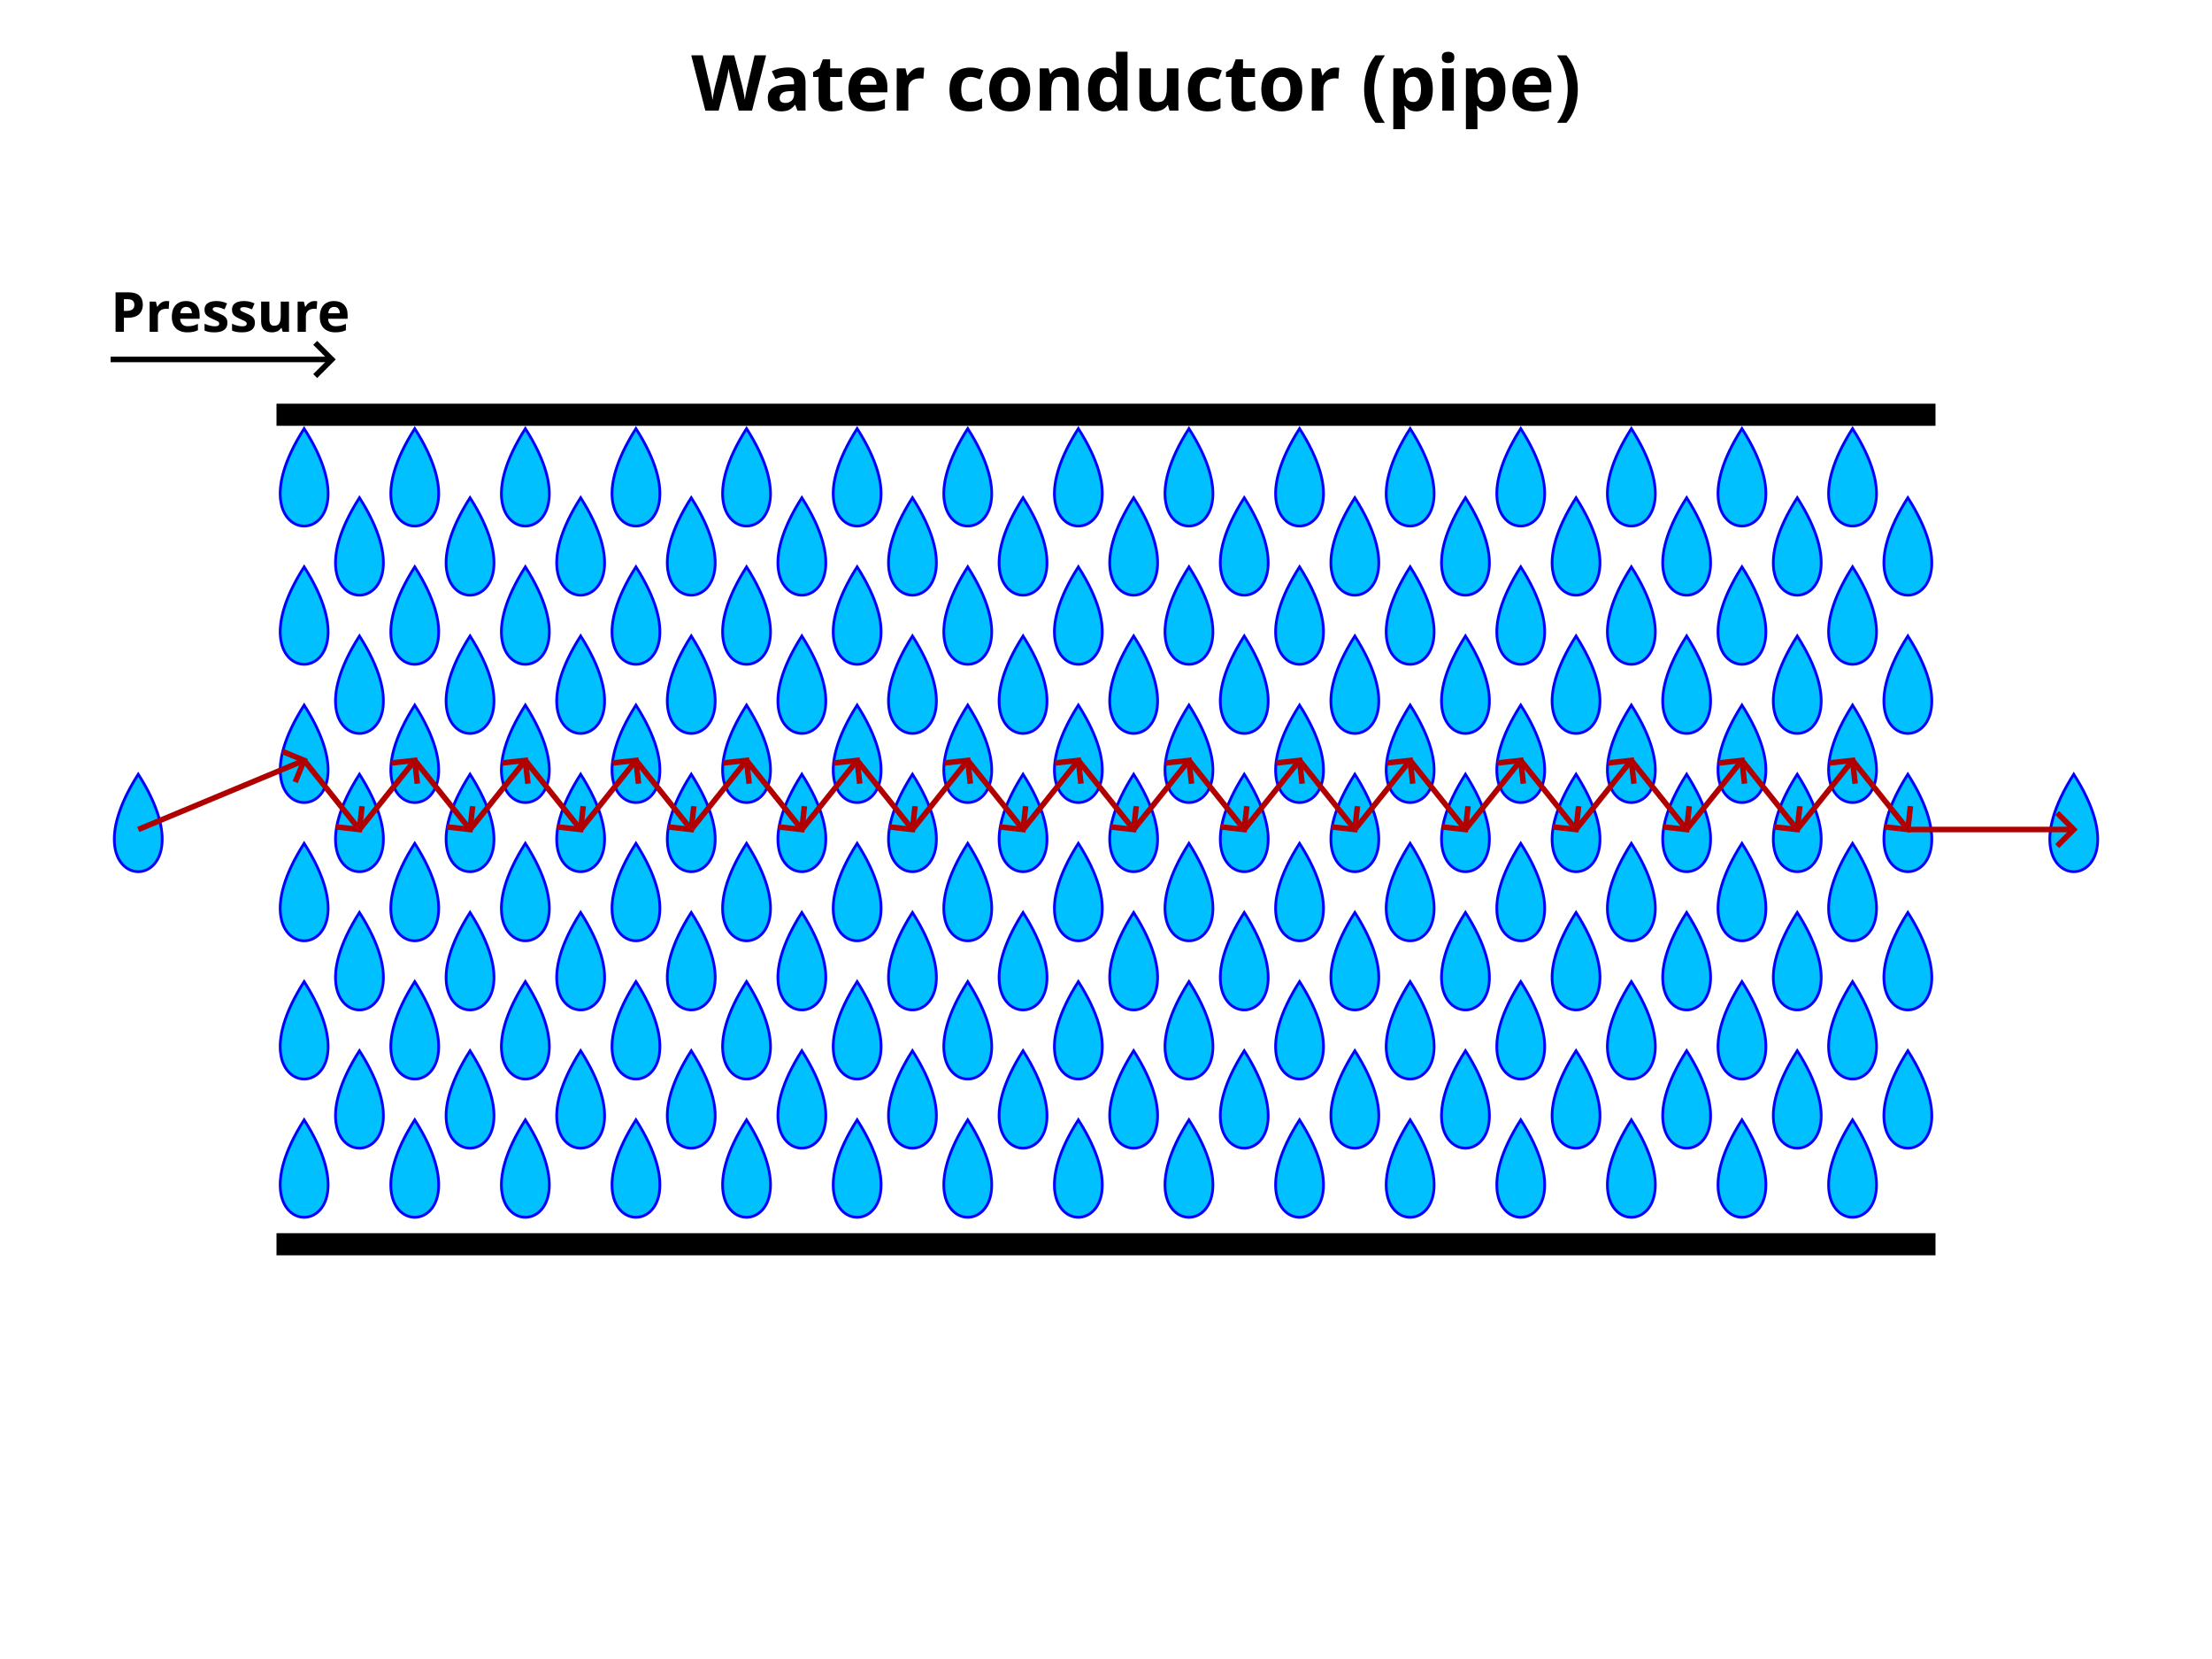
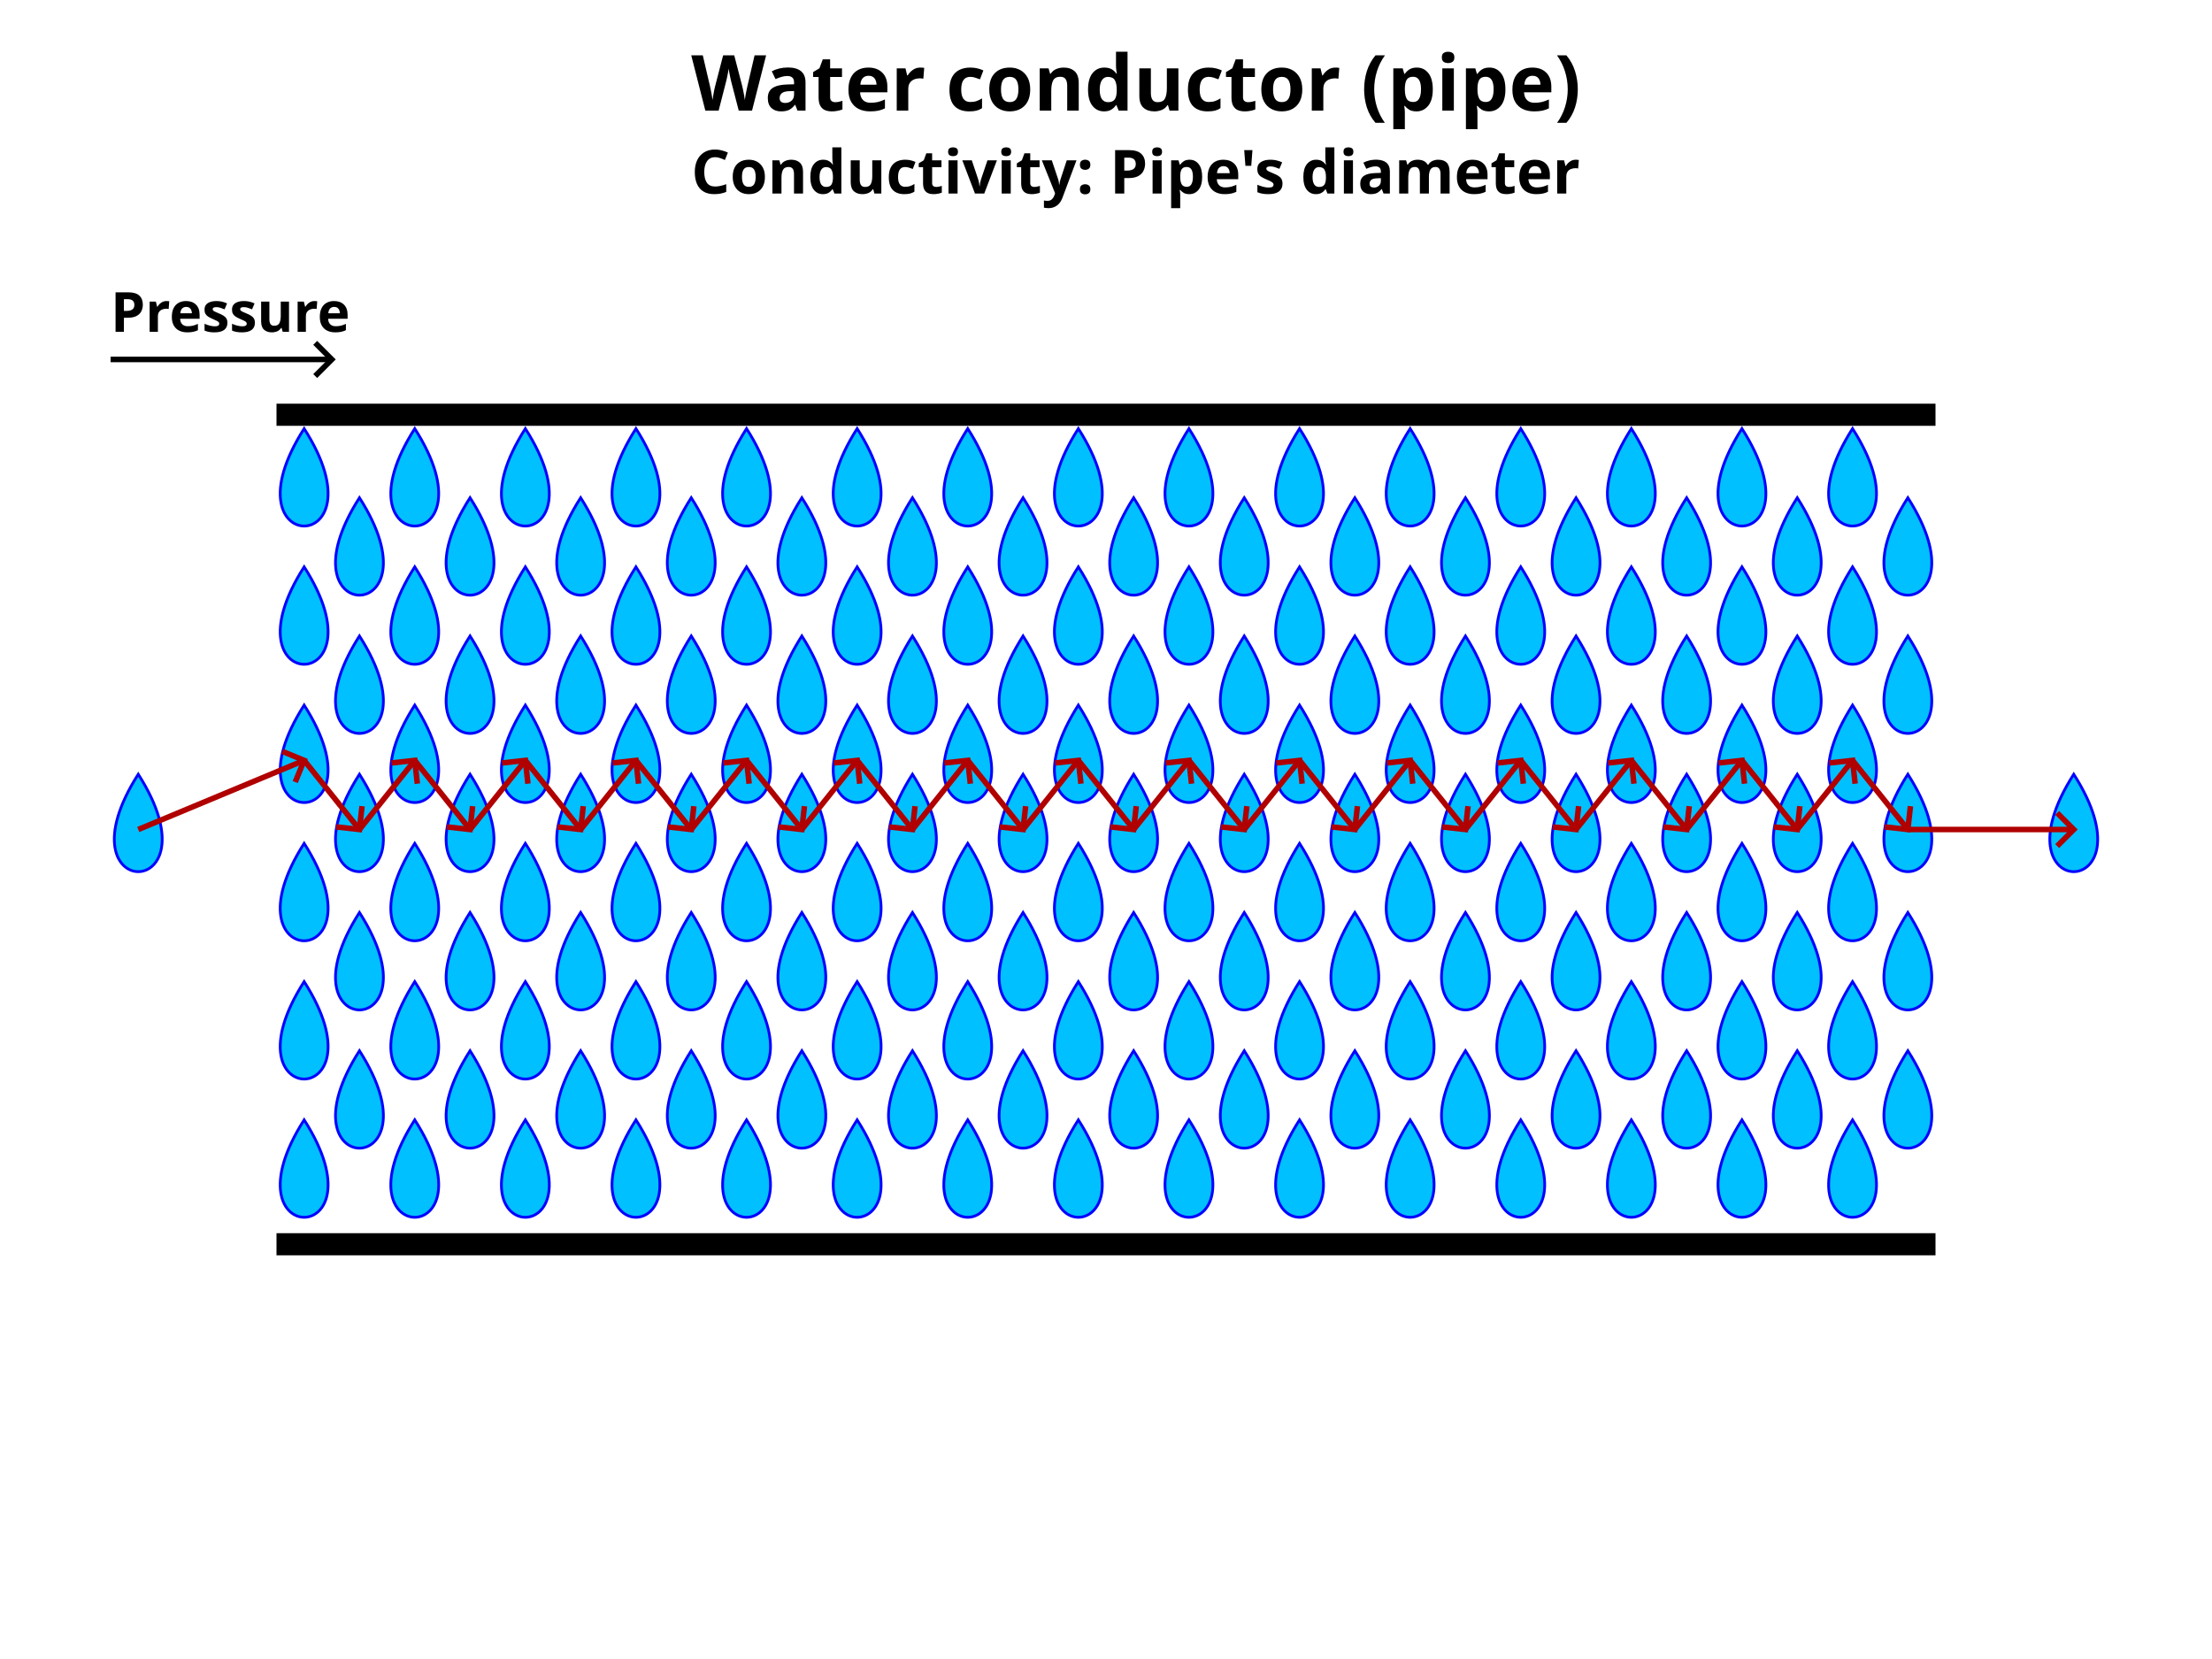
<svg xmlns="http://www.w3.org/2000/svg" xmlns:xlink="http://www.w3.org/1999/xlink" id="svg1" version="1.1" viewBox="0 0 800 600" width="800" height="600" preserveAspectRatio="xMidYMid" fill-rule="evenodd">
  <defs>
    <text id="headline" font-family="Ubuntu" font-size="28" font-weight="bold" fill="#000000">
      <tspan>Water conductor (pipe)</tspan>
    </text>
-     <text id="label_pressure" font-family="Ubuntu" font-size="20" font-weight="bold" fill="#000000">
+     <text id="title" font-family="Ubuntu" font-size="22" font-weight="bold" fill="#000000">
+       <tspan>Conductivity: Pipe's diameter</tspan>
+     </text>
+     <text id="pressure_label" font-family="Ubuntu" font-size="20" font-weight="bold" fill="#000000">
      <tspan>Pressure</tspan>
    </text>
    <path id="drop" d="m 0,0 c 30,47 -30,47 0,0 z" style="fill:#00c0ff;fill-opacity:1;stroke:#0000ff;stroke-width:1;stroke-opacity:1">
        </path>
    <g id="drops_line">
      <use xlink:href="#drop" />
      <use xlink:href="#drop" transform="translate(40,0)" />
      <use xlink:href="#drop" transform="translate(80,0)" />
      <use xlink:href="#drop" transform="translate(120,0)" />
      <use xlink:href="#drop" transform="translate(160,0)" />
      <use xlink:href="#drop" transform="translate(200,0)" />
      <use xlink:href="#drop" transform="translate(240,0)" />
      <use xlink:href="#drop" transform="translate(280,0)" />
      <use xlink:href="#drop" transform="translate(320,0)" />
      <use xlink:href="#drop" transform="translate(360,0)" />
      <use xlink:href="#drop" transform="translate(400,0)" />
      <use xlink:href="#drop" transform="translate(440,0)" />
      <use xlink:href="#drop" transform="translate(480,0)" />
      <use xlink:href="#drop" transform="translate(520,0)" />
      <use xlink:href="#drop" transform="translate(560,0)" />
    </g>
    <marker id="arrow_head" style="overflow:visible" viewBox="0 0 4 6" markerWidth="4" markerHeight="6" refX="left" refY="center" orient="auto-start-reverse" preserveAspectRatio="xMidYMid">
      <path style="fill:none;stroke:context-stroke;stroke-width:1;stroke-linecap:butt" d="M -3,-3 L 0,0 L -3,3" id="path5759">
            </path>
    </marker>
  </defs>
  <g id="page1">
    <g id="layer1" style="display:inline">
      <rect id="white_background" x="0" y="0" width="800" height="600" fill="white">
            </rect>
    </g>
    <g id="layer2" style="display:inline">
      <use xlink:href="#headline" x="250" y="40" />
-       <use xlink:href="#label_pressure" x="40" y="120" />
+       <use xlink:href="#title" x="250" y="70" />
+       <use xlink:href="#pressure_label" x="40" y="120" />
      <line x1="40" y1="130" x2="120" y2="130" style="stroke:#000000;stroke-width:2;marker-end:url(#arrow_head)" />
      <line x1="100" y1="150" x2="700" y2="150" style="stroke:#000000;stroke-width:8" />
      <line x1="100" y1="450" x2="700" y2="450" style="stroke:#000000;stroke-width:8" />
      <use xlink:href="#drop" x="50" y="280" />
      <use xlink:href="#drops_line" x="110" y="155" />
      <use xlink:href="#drops_line" x="130" y="180" />
      <use xlink:href="#drops_line" x="110" y="205" />
      <use xlink:href="#drops_line" x="130" y="230" />
      <use xlink:href="#drops_line" x="110" y="255" />
      <use xlink:href="#drops_line" x="130" y="280" />
      <use xlink:href="#drops_line" x="110" y="305" />
      <use xlink:href="#drops_line" x="130" y="330" />
      <use xlink:href="#drops_line" x="110" y="355" />
      <use xlink:href="#drops_line" x="130" y="380" />
      <use xlink:href="#drops_line" x="110" y="405" />
      <use xlink:href="#drop" x="750" y="280" />
      <g style="stroke:#b00000;stroke-width:2;marker-end:url(#arrow_head)">
        <line x1=" 50" y1="300" x2="110" y2="275" />
        <line x1="110" y1="275" x2="130" y2="300" />
        <line x1="130" y1="300" x2="150" y2="275" />
        <line x1="150" y1="275" x2="170" y2="300" />
        <line x1="170" y1="300" x2="190" y2="275" />
        <line x1="190" y1="275" x2="210" y2="300" />
        <line x1="210" y1="300" x2="230" y2="275" />
        <line x1="230" y1="275" x2="250" y2="300" />
        <line x1="250" y1="300" x2="270" y2="275" />
        <line x1="270" y1="275" x2="290" y2="300" />
        <line x1="290" y1="300" x2="310" y2="275" />
        <line x1="310" y1="275" x2="330" y2="300" />
        <line x1="330" y1="300" x2="350" y2="275" />
        <line x1="350" y1="275" x2="370" y2="300" />
        <line x1="370" y1="300" x2="390" y2="275" />
        <line x1="390" y1="275" x2="410" y2="300" />
        <line x1="410" y1="300" x2="430" y2="275" />
        <line x1="430" y1="275" x2="450" y2="300" />
        <line x1="450" y1="300" x2="470" y2="275" />
        <line x1="470" y1="275" x2="490" y2="300" />
        <line x1="490" y1="300" x2="510" y2="275" />
        <line x1="510" y1="275" x2="530" y2="300" />
        <line x1="530" y1="300" x2="550" y2="275" />
        <line x1="550" y1="275" x2="570" y2="300" />
        <line x1="570" y1="300" x2="590" y2="275" />
        <line x1="590" y1="275" x2="610" y2="300" />
        <line x1="610" y1="300" x2="630" y2="275" />
        <line x1="630" y1="275" x2="650" y2="300" />
        <line x1="650" y1="300" x2="670" y2="275" />
        <line x1="670" y1="275" x2="690" y2="300" />
        <line x1="690" y1="300" x2="750" y2="300" />
      </g>
    </g>
  </g>
</svg>
